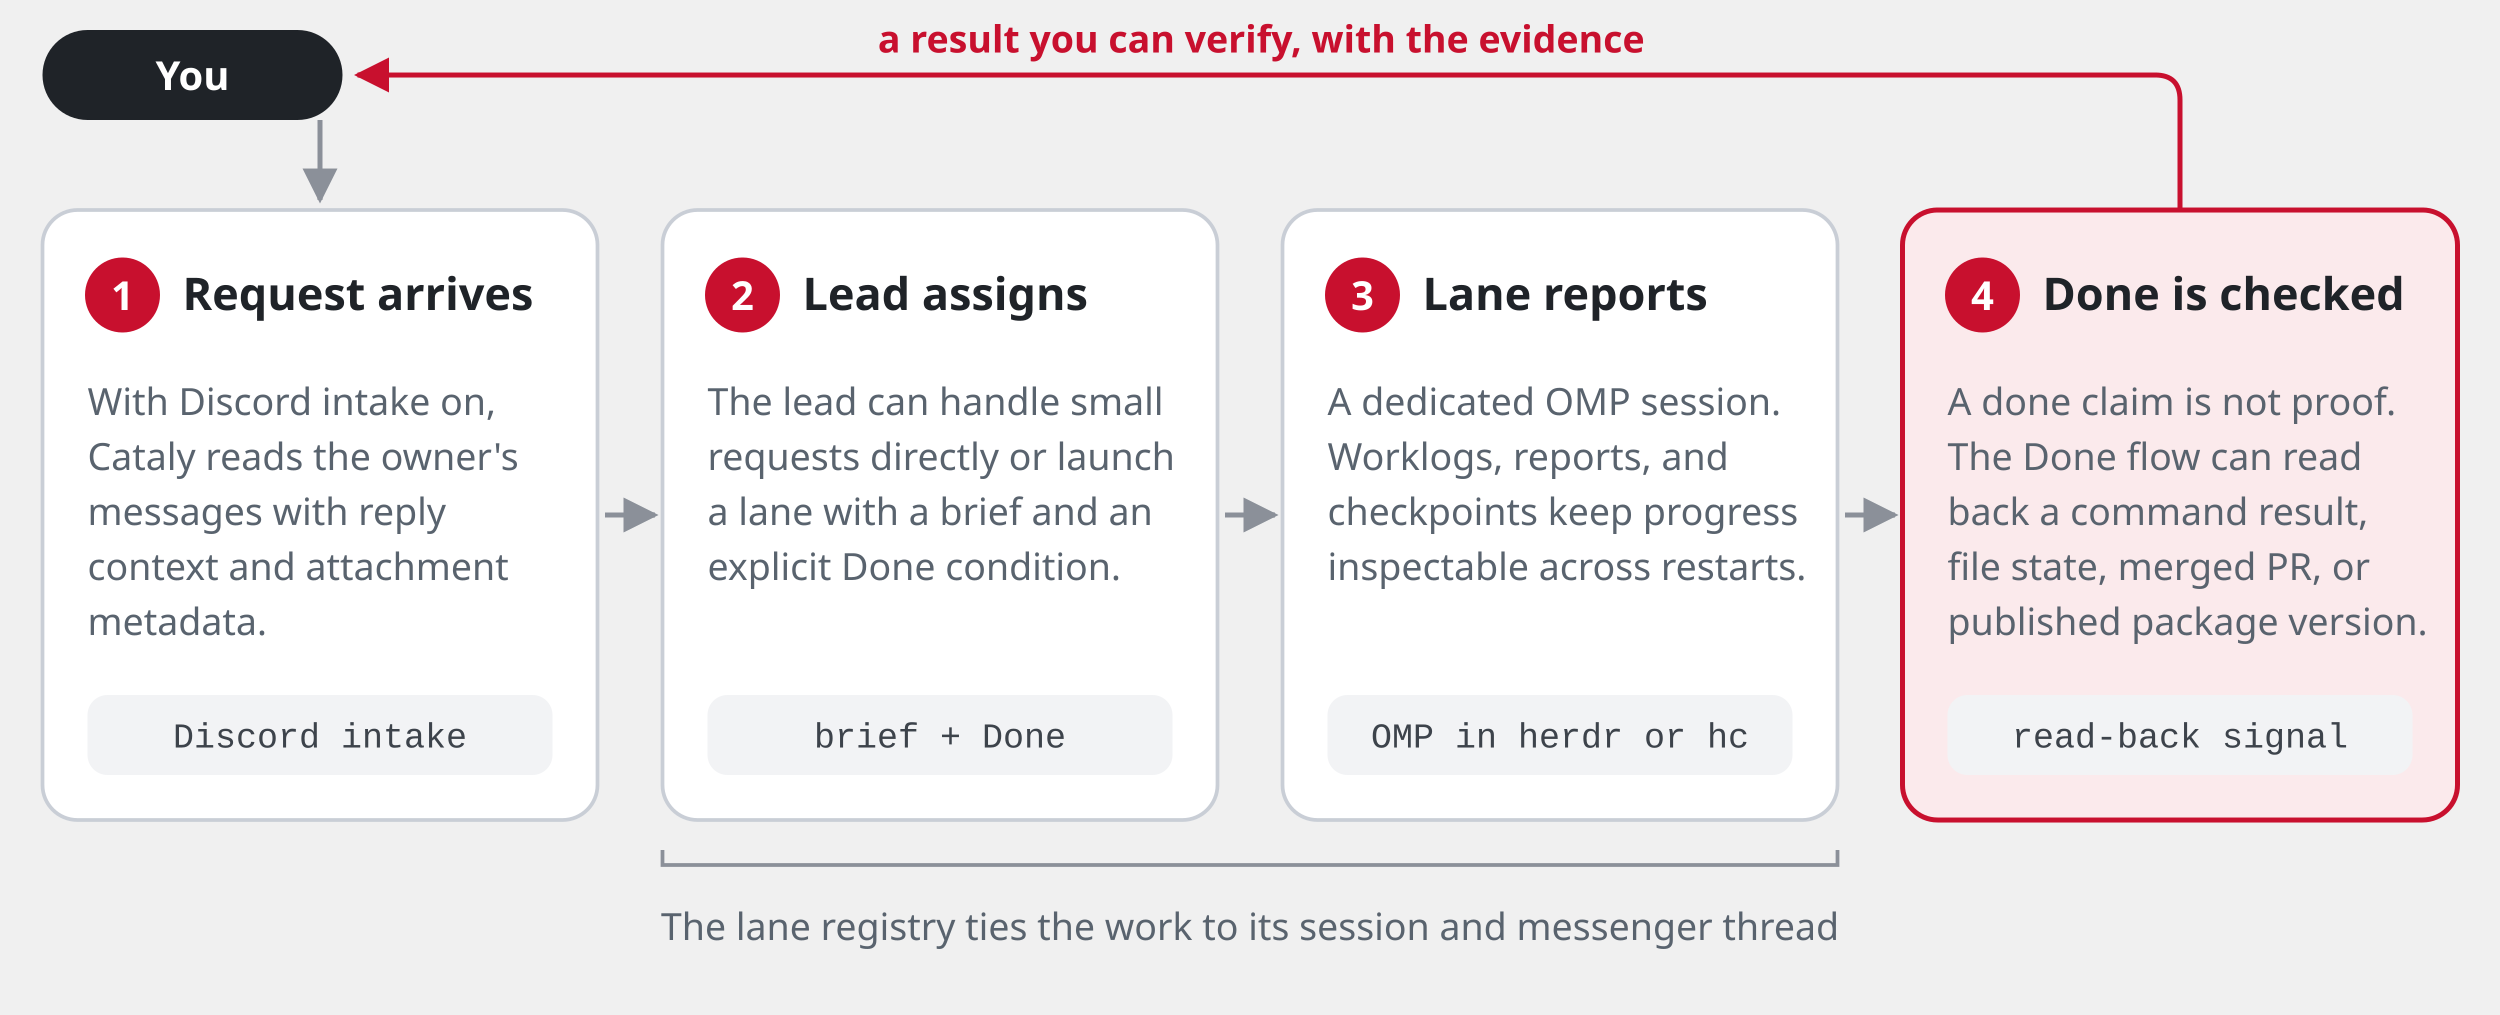
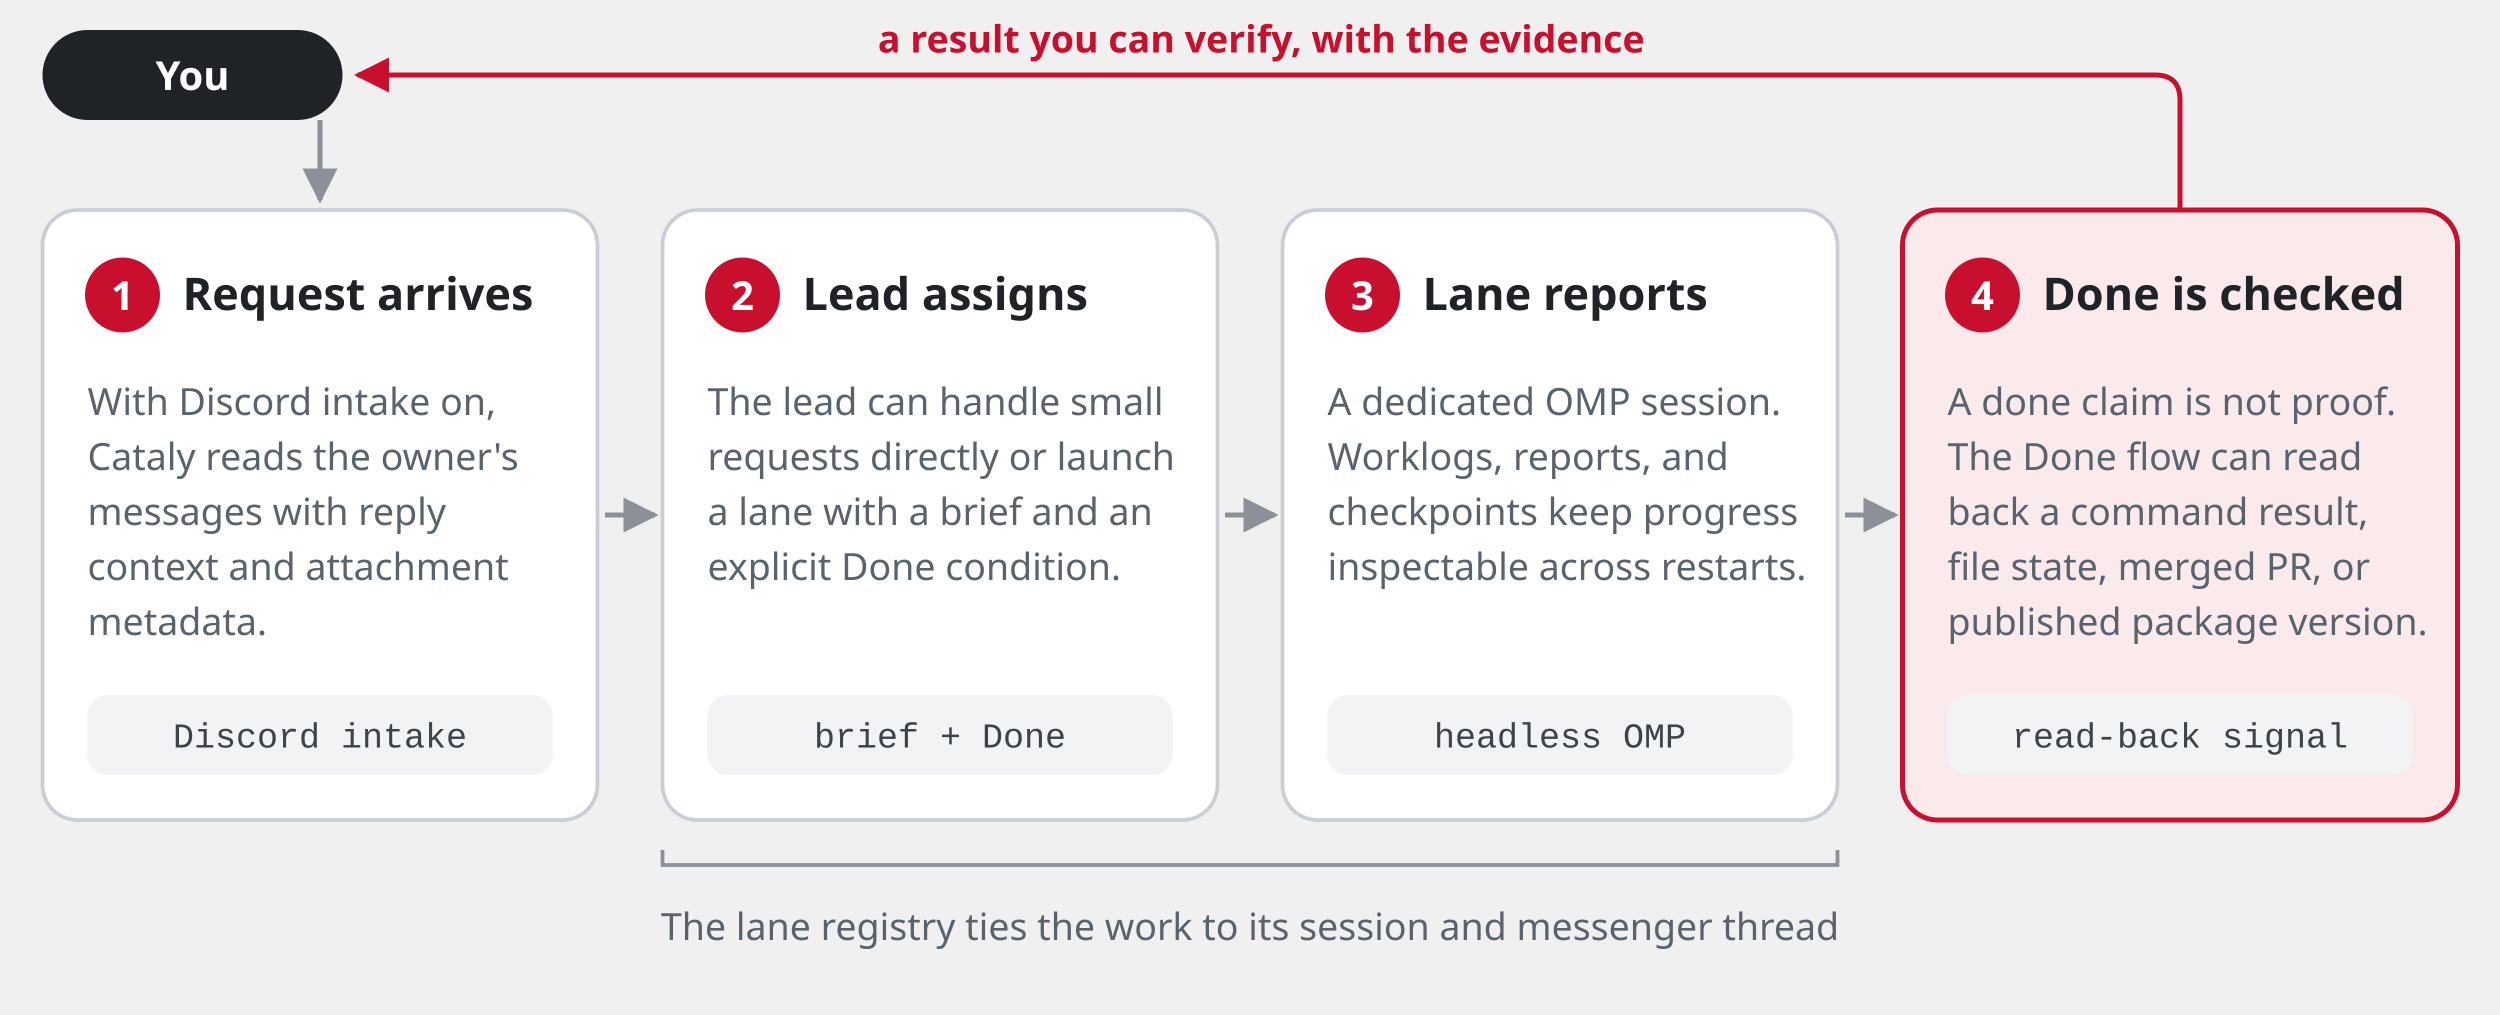
<svg xmlns="http://www.w3.org/2000/svg" viewBox="0 0 1000 406" width="1000" height="406" role="img" aria-labelledby="title desc" font-family="-apple-system, BlinkMacSystemFont, 'Segoe UI', 'Noto Sans', Helvetica, Arial, sans-serif">
  <defs>
    <marker id="arrow" viewBox="0 0 10 10" refX="9" refY="5" markerWidth="7" markerHeight="7" orient="auto-start-reverse">
      <path d="M0,0 L10,5 L0,10 z" fill="#8b9099" />
    </marker>
    <marker id="arrow-accent" viewBox="0 0 10 10" refX="9" refY="5" markerWidth="7" markerHeight="7" orient="auto-start-reverse">
      <path d="M0,0 L10,5 L0,10 z" fill="#c8102e" />
    </marker>
  </defs>
  <rect x="17" y="12" width="120" height="36" rx="18" fill="#1f2328" />
  <text x="77.0" y="36" text-anchor="middle" font-size="16" font-weight="600" fill="#ffffff">You</text>
  <path d="M128.0 48 V80" stroke="#8b9099" stroke-width="2" fill="none" marker-end="url(#arrow)" />
  <path d="M872.0 84 V40.0 Q872.0 30.0 862.0 30.0 H143" stroke="#c8102e" stroke-width="2" fill="none" marker-end="url(#arrow-accent)" />
  <text x="504.5" y="21.0" text-anchor="middle" font-size="15" fill="#c8102e" font-weight="600">a result you can verify, with the evidence</text>
  <g id="step-1">
    <rect x="17" y="84" width="222" height="244" rx="14" fill="#ffffff" stroke="#c9ced6" stroke-width="1.5" />
    <circle cx="49" cy="118" r="15" fill="#c8102e" />
    <text x="49" y="124" text-anchor="middle" font-size="16" font-weight="700" fill="#ffffff">1</text>
    <text x="73" y="124" font-size="18" font-weight="700" fill="#1f2328">Request arrives</text>
    <text x="35" y="166" font-size="15" fill="#59636e">With Discord intake on,</text>
    <text x="35" y="188" font-size="15" fill="#59636e">Cataly reads the owner's</text>
    <text x="35" y="210" font-size="15" fill="#59636e">messages with reply</text>
    <text x="35" y="232" font-size="15" fill="#59636e">context and attachment</text>
    <text x="35" y="254" font-size="15" fill="#59636e">metadata.</text>
    <rect x="35" y="278" width="186" height="32" rx="8" fill="#f2f3f5" />
    <text x="128.0" y="299" text-anchor="middle" font-family="ui-monospace, SFMono-Regular, 'SF Mono', Menlo, Consolas, 'Liberation Mono', monospace" font-size="14" fill="#3d434b">Discord intake</text>
  </g>
  <path d="M242 206.0 H262" stroke="#8b9099" stroke-width="2" fill="none" marker-end="url(#arrow)" />
  <g id="step-2">
    <rect x="265" y="84" width="222" height="244" rx="14" fill="#ffffff" stroke="#c9ced6" stroke-width="1.5" />
    <circle cx="297" cy="118" r="15" fill="#c8102e" />
    <text x="297" y="124" text-anchor="middle" font-size="16" font-weight="700" fill="#ffffff">2</text>
    <text x="321" y="124" font-size="18" font-weight="700" fill="#1f2328">Lead assigns</text>
    <text x="283" y="166" font-size="15" fill="#59636e">The lead can handle small</text>
    <text x="283" y="188" font-size="15" fill="#59636e">requests directly or launch</text>
    <text x="283" y="210" font-size="15" fill="#59636e">a lane with a brief and an</text>
    <text x="283" y="232" font-size="15" fill="#59636e">explicit Done condition.</text>
    <rect x="283" y="278" width="186" height="32" rx="8" fill="#f2f3f5" />
    <text x="376.0" y="299" text-anchor="middle" font-family="ui-monospace, SFMono-Regular, 'SF Mono', Menlo, Consolas, 'Liberation Mono', monospace" font-size="14" fill="#3d434b">brief + Done</text>
  </g>
  <path d="M490 206.0 H510" stroke="#8b9099" stroke-width="2" fill="none" marker-end="url(#arrow)" />
  <g id="step-3">
    <rect x="513" y="84" width="222" height="244" rx="14" fill="#ffffff" stroke="#c9ced6" stroke-width="1.5" />
    <circle cx="545" cy="118" r="15" fill="#c8102e" />
    <text x="545" y="124" text-anchor="middle" font-size="16" font-weight="700" fill="#ffffff">3</text>
    <text x="569" y="124" font-size="18" font-weight="700" fill="#1f2328">Lane reports</text>
    <text x="531" y="166" font-size="15" fill="#59636e">A dedicated OMP session.</text>
    <text x="531" y="188" font-size="15" fill="#59636e">Worklogs, reports, and</text>
    <text x="531" y="210" font-size="15" fill="#59636e">checkpoints keep progress</text>
    <text x="531" y="232" font-size="15" fill="#59636e">inspectable across restarts.</text>
    <rect x="531" y="278" width="186" height="32" rx="8" fill="#f2f3f5" />
-     <text x="624.0" y="299" text-anchor="middle" font-family="ui-monospace, SFMono-Regular, 'SF Mono', Menlo, Consolas, 'Liberation Mono', monospace" font-size="14" fill="#3d434b">OMP in herdr or hc</text>
+     <text x="624.0" y="299" text-anchor="middle" font-family="ui-monospace, SFMono-Regular, 'SF Mono', Menlo, Consolas, 'Liberation Mono', monospace" font-size="14" fill="#3d434b">headless OMP</text>
  </g>
  <path d="M738 206.0 H758" stroke="#8b9099" stroke-width="2" fill="none" marker-end="url(#arrow)" />
  <g id="step-4">
    <rect x="761" y="84" width="222" height="244" rx="14" fill="#fbeaec" stroke="#c8102e" stroke-width="2" />
    <circle cx="793" cy="118" r="15" fill="#c8102e" />
    <text x="793" y="124" text-anchor="middle" font-size="16" font-weight="700" fill="#ffffff">4</text>
    <text x="817" y="124" font-size="18" font-weight="700" fill="#1f2328">Done is checked</text>
    <text x="779" y="166" font-size="15" fill="#59636e">A done claim is not proof.</text>
    <text x="779" y="188" font-size="15" fill="#59636e">The Done flow can read</text>
    <text x="779" y="210" font-size="15" fill="#59636e">back a command result,</text>
    <text x="779" y="232" font-size="15" fill="#59636e">file state, merged PR, or</text>
    <text x="779" y="254" font-size="15" fill="#59636e">published package version.</text>
    <rect x="779" y="278" width="186" height="32" rx="8" fill="#f2f3f5" />
    <text x="872.0" y="299" text-anchor="middle" font-family="ui-monospace, SFMono-Regular, 'SF Mono', Menlo, Consolas, 'Liberation Mono', monospace" font-size="14" fill="#3d434b">read-back signal</text>
  </g>
  <path d="M265 340 V346 H735 V340" stroke="#8b9099" stroke-width="1.5" fill="none" />
  <text x="500.0" y="376" text-anchor="middle" font-size="15" fill="#59636e">The lane registry ties the work to its session and messenger thread</text>
</svg>
